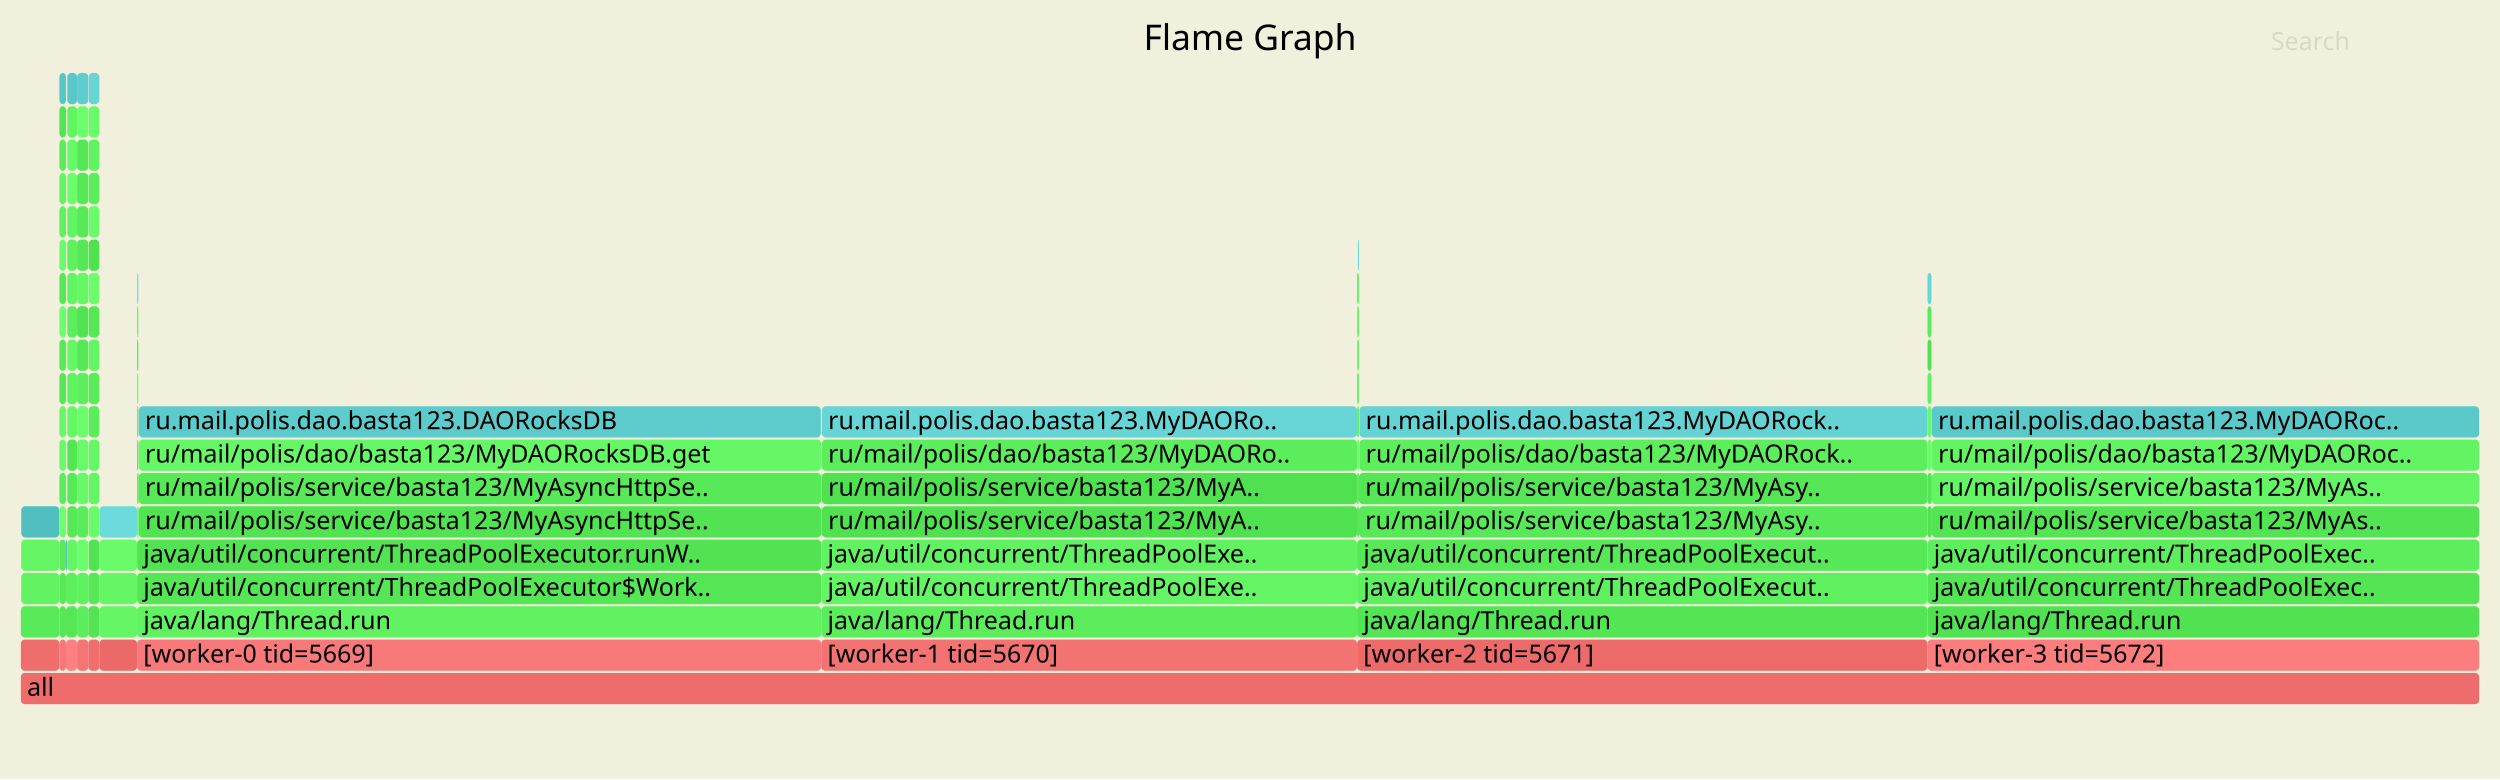
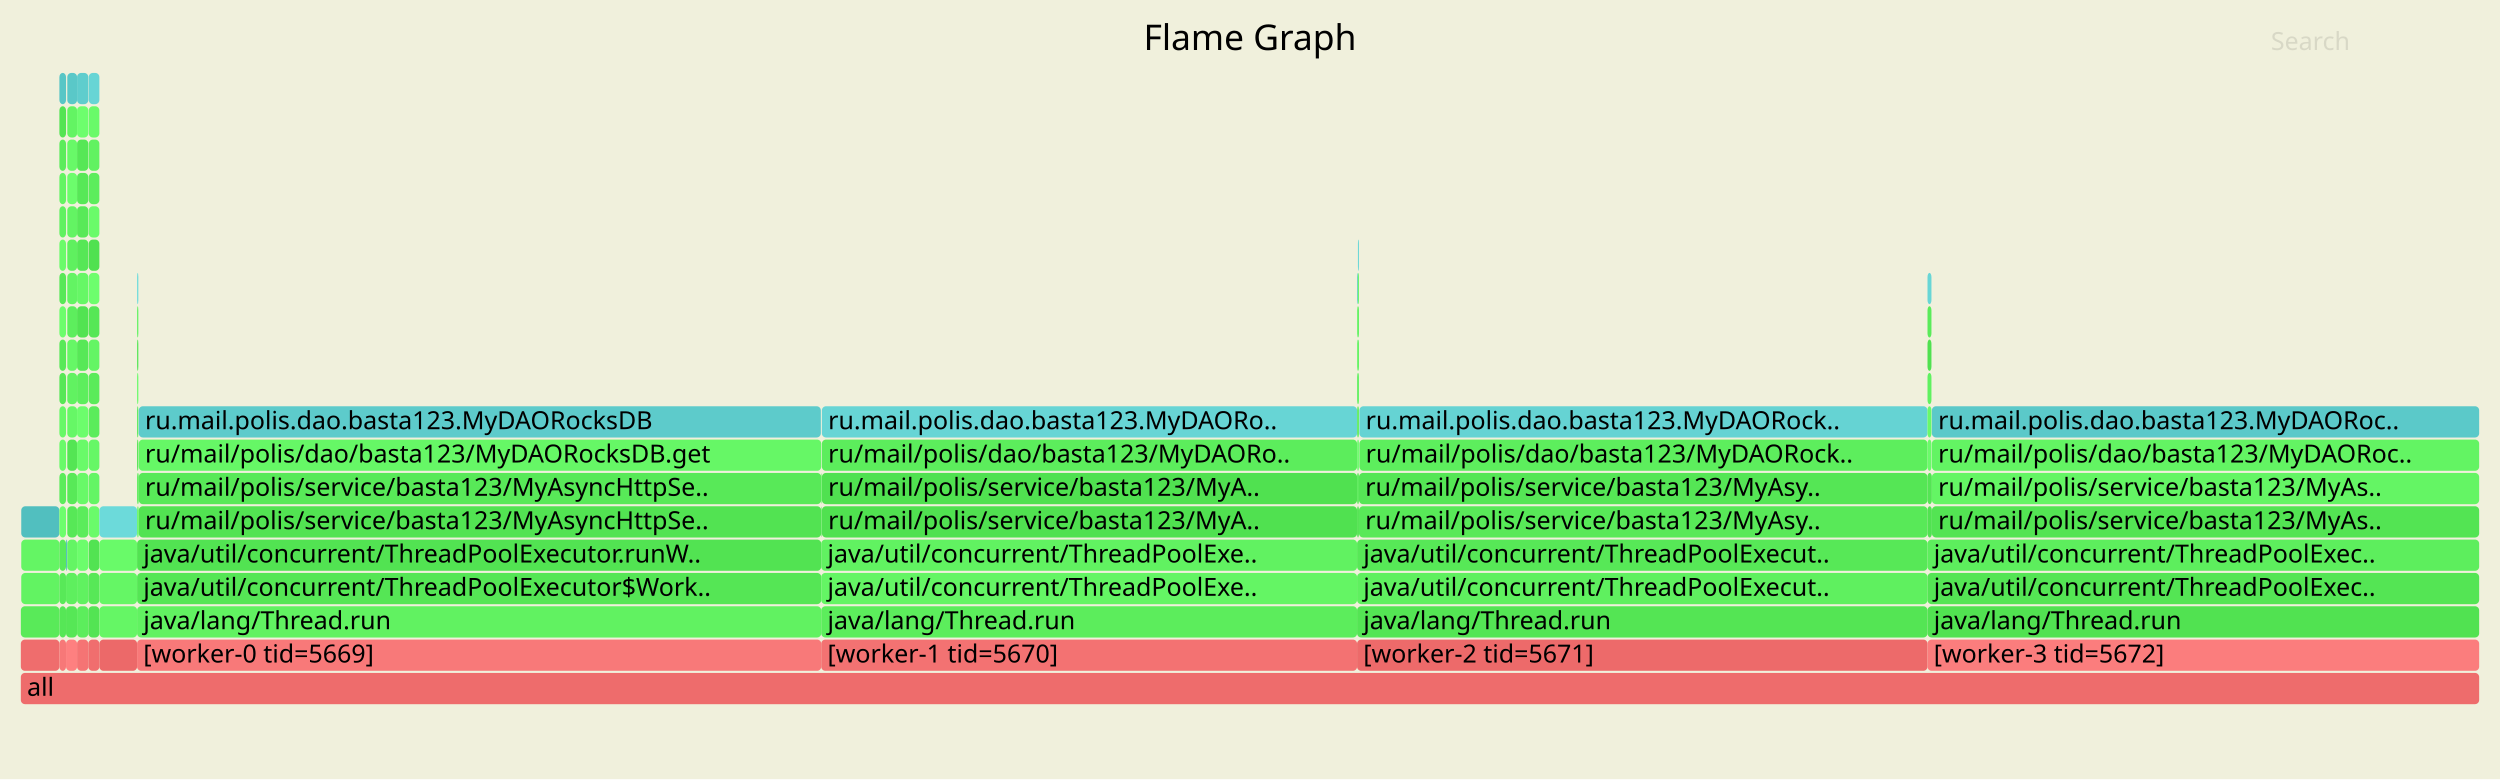
<svg xmlns="http://www.w3.org/2000/svg" version="1.1" width="1200" height="374" viewBox="0 0 1200 374">
  <style type="text/css">
	text { font-family:Verdana; font-size:12px; fill:rgb(0,0,0); }
	#search { opacity:0.1; cursor:pointer; }
	#search:hover, #search.show { opacity:1; }
	#subtitle { text-anchor:middle; font-color:rgb(160,160,160); }
	#title { text-anchor:middle; font-size:17px}
	#unzoom { cursor:pointer; }
	#frames &gt; *:hover { stroke:black; stroke-width:0.5; cursor:pointer; }
	.hide { display:none; }
	.parent { opacity:0.5; }
</style>
  <rect x="0" y="0" width="100%" height="100%" fill="rgb(240,240,220)" />
  <text id="title" x="600" y="24">Flame Graph</text>
  <text id="details" x="10" y="357"> </text>
  <text id="unzoom" x="10" y="24" class="hide">Reset Zoom</text>
  <text id="search" x="1090" y="24">Search</text>
  <text id="matched" x="1090" y="357"> </text>
  <g id="frames">
    <g>
      <rect x="10.0" y="323.0" width="1180.0" height="15" fill="#ee6c6c" rx="2" ry="2" />
      <text x="13.0" y="334.0">all</text>
    </g>
    <g>
      <rect x="10.0" y="307.0" width="18.5" height="15" fill="#ef6d6d" rx="2" ry="2" />
      <text x="13.0" y="318.0" />
    </g>
    <g>
      <rect x="10.0" y="291.0" width="18.5" height="15" fill="#59ea59" rx="2" ry="2" />
      <text x="13.0" y="302.0" />
    </g>
    <g>
      <rect x="10.2" y="275.0" width="18.3" height="15" fill="#62f362" rx="2" ry="2" />
      <text x="13.2" y="286.0" />
    </g>
    <g>
      <rect x="10.2" y="259.0" width="18.3" height="15" fill="#64f564" rx="2" ry="2" />
      <text x="13.2" y="270.0" />
    </g>
    <g>
      <rect x="10.2" y="243.0" width="18.3" height="15" fill="#51bfbf" rx="2" ry="2" />
      <text x="13.2" y="254.0" />
    </g>
    <g>
      <rect x="28.5" y="307.0" width="3.2" height="15" fill="#f77878" rx="2" ry="2" />
      <text x="31.5" y="318.0" />
    </g>
    <g>
      <rect x="28.5" y="291.0" width="3.2" height="15" fill="#56e756" rx="2" ry="2" />
      <text x="31.5" y="302.0" />
    </g>
    <g>
      <rect x="28.5" y="275.0" width="3.2" height="15" fill="#58e958" rx="2" ry="2" />
      <text x="31.5" y="286.0" />
    </g>
    <g>
      <rect x="28.5" y="259.0" width="3.2" height="15" fill="#59ea59" rx="2" ry="2" />
      <text x="31.5" y="270.0" />
    </g>
    <g>
      <rect x="28.5" y="243.0" width="3.2" height="15" fill="#6dfe6d" rx="2" ry="2" />
      <text x="31.5" y="254.0" />
    </g>
    <g>
      <rect x="28.5" y="227.0" width="3.2" height="15" fill="#5bec5b" rx="2" ry="2" />
      <text x="31.5" y="238.0" />
    </g>
    <g>
      <rect x="28.5" y="211.0" width="3.2" height="15" fill="#69fa69" rx="2" ry="2" />
      <text x="31.5" y="222.0" />
    </g>
    <g>
      <rect x="28.5" y="195.0" width="3.2" height="15" fill="#67f867" rx="2" ry="2" />
      <text x="31.5" y="206.0" />
    </g>
    <g>
      <rect x="28.5" y="179.0" width="3.2" height="15" fill="#56e756" rx="2" ry="2" />
      <text x="31.5" y="190.0" />
    </g>
    <g>
      <rect x="28.5" y="163.0" width="3.2" height="15" fill="#58e958" rx="2" ry="2" />
      <text x="31.5" y="174.0" />
    </g>
    <g>
      <rect x="28.5" y="147.0" width="3.2" height="15" fill="#6cfd6c" rx="2" ry="2" />
      <text x="31.5" y="158.0" />
    </g>
    <g>
      <rect x="28.5" y="131.0" width="3.2" height="15" fill="#57e857" rx="2" ry="2" />
      <text x="31.5" y="142.0" />
    </g>
    <g>
      <rect x="28.5" y="115.0" width="3.2" height="15" fill="#6afb6a" rx="2" ry="2" />
      <text x="31.5" y="126.0" />
    </g>
    <g>
      <rect x="28.5" y="99.0" width="3.2" height="15" fill="#60f160" rx="2" ry="2" />
      <text x="31.5" y="110.0" />
    </g>
    <g>
      <rect x="28.5" y="83.0" width="3.2" height="15" fill="#63f463" rx="2" ry="2" />
      <text x="31.5" y="94.0" />
    </g>
    <g>
      <rect x="28.5" y="67.0" width="3.2" height="15" fill="#5bec5b" rx="2" ry="2" />
      <text x="31.5" y="78.0" />
    </g>
    <g>
      <rect x="28.5" y="51.0" width="3.2" height="15" fill="#53e453" rx="2" ry="2" />
      <text x="31.5" y="62.0" />
    </g>
    <g>
      <rect x="28.5" y="35.0" width="3.2" height="15" fill="#58c6c6" rx="2" ry="2" />
      <text x="31.5" y="46.0" />
    </g>
    <g>
      <rect x="31.7" y="307.0" width="5.3" height="15" fill="#fe8080" rx="2" ry="2" />
      <text x="34.7" y="318.0" />
    </g>
    <g>
      <rect x="31.7" y="291.0" width="5.3" height="15" fill="#56e756" rx="2" ry="2" />
      <text x="34.7" y="302.0" />
    </g>
    <g>
      <rect x="31.7" y="275.0" width="5.3" height="15" fill="#5eef5e" rx="2" ry="2" />
      <text x="34.7" y="286.0" />
    </g>
    <g>
      <rect x="31.7" y="259.0" width="0.6" height="15" fill="#50bebe" rx="2" ry="2" />
      <text x="34.7" y="270.0" />
    </g>
    <g>
      <rect x="32.3" y="259.0" width="4.7" height="15" fill="#64f564" rx="2" ry="2" />
      <text x="35.3" y="270.0" />
    </g>
    <g>
      <rect x="32.3" y="243.0" width="4.7" height="15" fill="#57e857" rx="2" ry="2" />
      <text x="35.3" y="254.0" />
    </g>
    <g>
      <rect x="32.3" y="227.0" width="4.7" height="15" fill="#58e958" rx="2" ry="2" />
      <text x="35.3" y="238.0" />
    </g>
    <g>
      <rect x="32.3" y="211.0" width="4.7" height="15" fill="#54e554" rx="2" ry="2" />
      <text x="35.3" y="222.0" />
    </g>
    <g>
      <rect x="32.3" y="195.0" width="4.7" height="15" fill="#66f766" rx="2" ry="2" />
      <text x="35.3" y="206.0" />
    </g>
    <g>
      <rect x="32.3" y="179.0" width="4.7" height="15" fill="#61f261" rx="2" ry="2" />
      <text x="35.3" y="190.0" />
    </g>
    <g>
      <rect x="32.3" y="163.0" width="4.7" height="15" fill="#66f766" rx="2" ry="2" />
      <text x="35.3" y="174.0" />
    </g>
    <g>
      <rect x="32.3" y="147.0" width="4.7" height="15" fill="#5dee5d" rx="2" ry="2" />
      <text x="35.3" y="158.0" />
    </g>
    <g>
      <rect x="32.3" y="131.0" width="4.7" height="15" fill="#63f463" rx="2" ry="2" />
      <text x="35.3" y="142.0" />
    </g>
    <g>
      <rect x="32.3" y="115.0" width="4.7" height="15" fill="#5ff05f" rx="2" ry="2" />
      <text x="35.3" y="126.0" />
    </g>
    <g>
      <rect x="32.3" y="99.0" width="4.7" height="15" fill="#63f463" rx="2" ry="2" />
      <text x="35.3" y="110.0" />
    </g>
    <g>
      <rect x="32.3" y="83.0" width="4.7" height="15" fill="#6cfd6c" rx="2" ry="2" />
      <text x="35.3" y="94.0" />
    </g>
    <g>
      <rect x="32.3" y="67.0" width="4.7" height="15" fill="#68f968" rx="2" ry="2" />
      <text x="35.3" y="78.0" />
    </g>
    <g>
      <rect x="32.3" y="51.0" width="4.7" height="15" fill="#63f463" rx="2" ry="2" />
      <text x="35.3" y="62.0" />
    </g>
    <g>
      <rect x="32.3" y="35.0" width="4.7" height="15" fill="#5ac8c8" rx="2" ry="2" />
      <text x="35.3" y="46.0" />
    </g>
    <g>
      <rect x="37.0" y="307.0" width="5.4" height="15" fill="#f57474" rx="2" ry="2" />
      <text x="40.0" y="318.0" />
    </g>
    <g>
      <rect x="37.0" y="291.0" width="5.4" height="15" fill="#5ced5c" rx="2" ry="2" />
      <text x="40.0" y="302.0" />
    </g>
    <g>
      <rect x="37.0" y="275.0" width="5.4" height="15" fill="#60f160" rx="2" ry="2" />
      <text x="40.0" y="286.0" />
    </g>
    <g>
      <rect x="37.0" y="259.0" width="5.4" height="15" fill="#6cfd6c" rx="2" ry="2" />
      <text x="40.0" y="270.0" />
    </g>
    <g>
      <rect x="37.0" y="243.0" width="5.4" height="15" fill="#5bec5b" rx="2" ry="2" />
      <text x="40.0" y="254.0" />
    </g>
    <g>
      <rect x="37.0" y="227.0" width="5.4" height="15" fill="#68f968" rx="2" ry="2" />
      <text x="40.0" y="238.0" />
    </g>
    <g>
      <rect x="37.0" y="211.0" width="5.4" height="15" fill="#69fa69" rx="2" ry="2" />
      <text x="40.0" y="222.0" />
    </g>
    <g>
      <rect x="37.0" y="195.0" width="5.4" height="15" fill="#6cfd6c" rx="2" ry="2" />
      <text x="40.0" y="206.0" />
    </g>
    <g>
      <rect x="37.0" y="179.0" width="5.4" height="15" fill="#5dee5d" rx="2" ry="2" />
      <text x="40.0" y="190.0" />
    </g>
    <g>
      <rect x="37.0" y="163.0" width="5.4" height="15" fill="#57e857" rx="2" ry="2" />
      <text x="40.0" y="174.0" />
    </g>
    <g>
      <rect x="37.0" y="147.0" width="5.4" height="15" fill="#52e352" rx="2" ry="2" />
      <text x="40.0" y="158.0" />
    </g>
    <g>
      <rect x="37.0" y="131.0" width="5.4" height="15" fill="#66f766" rx="2" ry="2" />
      <text x="40.0" y="142.0" />
    </g>
    <g>
      <rect x="37.0" y="115.0" width="5.4" height="15" fill="#56e756" rx="2" ry="2" />
      <text x="40.0" y="126.0" />
    </g>
    <g>
      <rect x="37.0" y="99.0" width="5.4" height="15" fill="#58e958" rx="2" ry="2" />
      <text x="40.0" y="110.0" />
    </g>
    <g>
      <rect x="37.0" y="83.0" width="5.4" height="15" fill="#57e857" rx="2" ry="2" />
      <text x="40.0" y="94.0" />
    </g>
    <g>
      <rect x="37.0" y="67.0" width="5.4" height="15" fill="#56e756" rx="2" ry="2" />
      <text x="40.0" y="78.0" />
    </g>
    <g>
      <rect x="37.0" y="51.0" width="5.4" height="15" fill="#6dfe6d" rx="2" ry="2" />
      <text x="40.0" y="62.0" />
    </g>
    <g>
      <rect x="37.0" y="35.0" width="5.4" height="15" fill="#5fcdcd" rx="2" ry="2" />
      <text x="40.0" y="46.0" />
    </g>
    <g>
      <rect x="42.4" y="307.0" width="5.3" height="15" fill="#f06e6e" rx="2" ry="2" />
      <text x="45.4" y="318.0" />
    </g>
    <g>
      <rect x="42.4" y="291.0" width="5.3" height="15" fill="#53e453" rx="2" ry="2" />
      <text x="45.4" y="302.0" />
    </g>
    <g>
      <rect x="42.4" y="275.0" width="5.3" height="15" fill="#57e857" rx="2" ry="2" />
      <text x="45.4" y="286.0" />
    </g>
    <g>
      <rect x="42.6" y="259.0" width="5.1" height="15" fill="#52e352" rx="2" ry="2" />
      <text x="45.6" y="270.0" />
    </g>
    <g>
      <rect x="42.6" y="243.0" width="5.1" height="15" fill="#6afb6a" rx="2" ry="2" />
      <text x="45.6" y="254.0" />
    </g>
    <g>
      <rect x="42.6" y="227.0" width="5.1" height="15" fill="#64f564" rx="2" ry="2" />
      <text x="45.6" y="238.0" />
    </g>
    <g>
      <rect x="42.6" y="211.0" width="5.1" height="15" fill="#66f766" rx="2" ry="2" />
      <text x="45.6" y="222.0" />
    </g>
    <g>
      <rect x="42.6" y="195.0" width="5.1" height="15" fill="#5bec5b" rx="2" ry="2" />
      <text x="45.6" y="206.0" />
    </g>
    <g>
      <rect x="42.6" y="179.0" width="5.1" height="15" fill="#5aeb5a" rx="2" ry="2" />
      <text x="45.6" y="190.0" />
    </g>
    <g>
      <rect x="42.6" y="163.0" width="5.1" height="15" fill="#64f564" rx="2" ry="2" />
      <text x="45.6" y="174.0" />
    </g>
    <g>
      <rect x="42.6" y="147.0" width="5.1" height="15" fill="#56e756" rx="2" ry="2" />
      <text x="45.6" y="158.0" />
    </g>
    <g>
      <rect x="42.6" y="131.0" width="5.1" height="15" fill="#6dfe6d" rx="2" ry="2" />
      <text x="45.6" y="142.0" />
    </g>
    <g>
      <rect x="42.6" y="115.0" width="5.1" height="15" fill="#50e150" rx="2" ry="2" />
      <text x="45.6" y="126.0" />
    </g>
    <g>
      <rect x="42.6" y="99.0" width="5.1" height="15" fill="#6afb6a" rx="2" ry="2" />
      <text x="45.6" y="110.0" />
    </g>
    <g>
      <rect x="42.6" y="83.0" width="5.1" height="15" fill="#5ced5c" rx="2" ry="2" />
      <text x="45.6" y="94.0" />
    </g>
    <g>
      <rect x="42.6" y="67.0" width="5.1" height="15" fill="#61f261" rx="2" ry="2" />
      <text x="45.6" y="78.0" />
    </g>
    <g>
      <rect x="42.6" y="51.0" width="5.1" height="15" fill="#69fa69" rx="2" ry="2" />
      <text x="45.6" y="62.0" />
    </g>
    <g>
      <rect x="42.6" y="35.0" width="5.1" height="15" fill="#67d5d5" rx="2" ry="2" />
      <text x="45.6" y="46.0" />
    </g>
    <g>
      <rect x="47.7" y="307.0" width="18.1" height="15" fill="#ec6969" rx="2" ry="2" />
      <text x="50.7" y="318.0" />
    </g>
    <g>
      <rect x="47.7" y="291.0" width="18.1" height="15" fill="#65f665" rx="2" ry="2" />
      <text x="50.7" y="302.0" />
    </g>
    <g>
      <rect x="47.7" y="275.0" width="18.1" height="15" fill="#65f665" rx="2" ry="2" />
      <text x="50.7" y="286.0" />
    </g>
    <g>
      <rect x="47.7" y="259.0" width="18.1" height="15" fill="#69fa69" rx="2" ry="2" />
      <text x="50.7" y="270.0" />
    </g>
    <g>
      <rect x="47.7" y="243.0" width="18.1" height="15" fill="#6cdada" rx="2" ry="2" />
      <text x="50.7" y="254.0" />
    </g>
    <g>
      <rect x="65.8" y="307.0" width="328.4" height="15" fill="#f87979" rx="2" ry="2" />
      <text x="68.8" y="318.0">[worker-0 tid=5669]</text>
    </g>
    <g>
      <rect x="65.8" y="291.0" width="328.4" height="15" fill="#61f261" rx="2" ry="2" />
      <text x="68.8" y="302.0">java/lang/Thread.run</text>
    </g>
    <g>
      <rect x="65.8" y="275.0" width="328.4" height="15" fill="#55e655" rx="2" ry="2" />
      <text x="68.8" y="286.0">java/util/concurrent/ThreadPoolExecutor$Work..</text>
    </g>
    <g>
      <rect x="65.8" y="259.0" width="328.4" height="15" fill="#52e352" rx="2" ry="2" />
      <text x="68.8" y="270.0">java/util/concurrent/ThreadPoolExecutor.runW..</text>
    </g>
    <g>
      <rect x="65.8" y="243.0" width="0.8" height="15" fill="#68f968" rx="2" ry="2" />
      <text x="68.8" y="254.0" />
    </g>
    <g>
      <rect x="65.8" y="227.0" width="0.8" height="15" fill="#5bec5b" rx="2" ry="2" />
      <text x="68.8" y="238.0" />
    </g>
    <g>
      <rect x="65.8" y="211.0" width="0.6" height="15" fill="#52e352" rx="2" ry="2" />
      <text x="68.8" y="222.0" />
    </g>
    <g>
      <rect x="65.8" y="195.0" width="0.6" height="15" fill="#59ea59" rx="2" ry="2" />
      <text x="68.8" y="206.0" />
    </g>
    <g>
      <rect x="65.8" y="179.0" width="0.6" height="15" fill="#6afb6a" rx="2" ry="2" />
      <text x="68.8" y="190.0" />
    </g>
    <g>
      <rect x="65.8" y="163.0" width="0.6" height="15" fill="#55e655" rx="2" ry="2" />
      <text x="68.8" y="174.0" />
    </g>
    <g>
      <rect x="65.8" y="147.0" width="0.6" height="15" fill="#61f261" rx="2" ry="2" />
      <text x="68.8" y="158.0" />
    </g>
    <g>
      <rect x="65.8" y="131.0" width="0.6" height="15" fill="#6ddbdb" rx="2" ry="2" />
      <text x="68.8" y="142.0" />
    </g>
    <g>
      <rect x="66.6" y="243.0" width="327.6" height="15" fill="#52e352" rx="2" ry="2" />
      <text x="69.6" y="254.0">ru/mail/polis/service/basta123/MyAsyncHttpSe..</text>
    </g>
    <g>
      <rect x="66.6" y="227.0" width="327.6" height="15" fill="#58e958" rx="2" ry="2" />
      <text x="69.6" y="238.0">ru/mail/polis/service/basta123/MyAsyncHttpSe..</text>
    </g>
    <g>
      <rect x="66.6" y="211.0" width="327.6" height="15" fill="#66f766" rx="2" ry="2" />
      <text x="69.6" y="222.0">ru/mail/polis/dao/basta123/MyDAORocksDB.get</text>
    </g>
    <g>
      <rect x="66.6" y="195.0" width="327.4" height="15" fill="#5dcbcb" rx="2" ry="2" />
-       <text x="69.6" y="206.0">ru.mail.polis.dao.basta123.DAORocksDB</text>
+       <text x="69.6" y="206.0">ru.mail.polis.dao.basta123.MyDAORocksDB</text>
    </g>
    <g>
      <rect x="394.2" y="307.0" width="257.2" height="15" fill="#f37272" rx="2" ry="2" />
      <text x="397.2" y="318.0">[worker-1 tid=5670]</text>
    </g>
    <g>
      <rect x="394.2" y="291.0" width="257.2" height="15" fill="#5ced5c" rx="2" ry="2" />
      <text x="397.2" y="302.0">java/lang/Thread.run</text>
    </g>
    <g>
      <rect x="394.2" y="275.0" width="257.2" height="15" fill="#64f564" rx="2" ry="2" />
      <text x="397.2" y="286.0">java/util/concurrent/ThreadPoolExe..</text>
    </g>
    <g>
      <rect x="394.2" y="259.0" width="257.2" height="15" fill="#61f261" rx="2" ry="2" />
      <text x="397.2" y="270.0">java/util/concurrent/ThreadPoolExe..</text>
    </g>
    <g>
      <rect x="394.2" y="243.0" width="0.3" height="15" fill="#5ced5c" rx="2" ry="2" />
      <text x="397.2" y="254.0" />
    </g>
    <g>
      <rect x="394.2" y="227.0" width="0.3" height="15" fill="#61f261" rx="2" ry="2" />
      <text x="397.2" y="238.0" />
    </g>
    <g>
      <rect x="394.5" y="243.0" width="256.9" height="15" fill="#50e150" rx="2" ry="2" />
      <text x="397.5" y="254.0">ru/mail/polis/service/basta123/MyA..</text>
    </g>
    <g>
      <rect x="394.5" y="227.0" width="256.9" height="15" fill="#50e150" rx="2" ry="2" />
      <text x="397.5" y="238.0">ru/mail/polis/service/basta123/MyA..</text>
    </g>
    <g>
      <rect x="394.5" y="211.0" width="256.9" height="15" fill="#5ced5c" rx="2" ry="2" />
      <text x="397.5" y="222.0">ru/mail/polis/dao/basta123/MyDAORo..</text>
    </g>
    <g>
      <rect x="394.5" y="195.0" width="256.9" height="15" fill="#67d5d5" rx="2" ry="2" />
      <text x="397.5" y="206.0">ru.mail.polis.dao.basta123.MyDAORo..</text>
    </g>
    <g>
      <rect x="651.4" y="307.0" width="273.8" height="15" fill="#ed6a6a" rx="2" ry="2" />
      <text x="654.4" y="318.0">[worker-2 tid=5671]</text>
    </g>
    <g>
      <rect x="651.4" y="291.0" width="273.8" height="15" fill="#54e554" rx="2" ry="2" />
      <text x="654.4" y="302.0">java/lang/Thread.run</text>
    </g>
    <g>
      <rect x="651.4" y="275.0" width="273.8" height="15" fill="#5ff05f" rx="2" ry="2" />
      <text x="654.4" y="286.0">java/util/concurrent/ThreadPoolExecut..</text>
    </g>
    <g>
      <rect x="651.4" y="259.0" width="273.8" height="15" fill="#57e857" rx="2" ry="2" />
      <text x="654.4" y="270.0">java/util/concurrent/ThreadPoolExecut..</text>
    </g>
    <g>
      <rect x="651.4" y="243.0" width="0.9" height="15" fill="#52e352" rx="2" ry="2" />
      <text x="654.4" y="254.0" />
    </g>
    <g>
      <rect x="651.4" y="227.0" width="0.9" height="15" fill="#59ea59" rx="2" ry="2" />
      <text x="654.4" y="238.0" />
    </g>
    <g>
      <rect x="651.4" y="211.0" width="0.4" height="15" fill="#69fa69" rx="2" ry="2" />
      <text x="654.4" y="222.0" />
    </g>
    <g>
      <rect x="651.4" y="195.0" width="0.4" height="15" fill="#57e857" rx="2" ry="2" />
      <text x="654.4" y="206.0" />
    </g>
    <g>
      <rect x="651.4" y="179.0" width="0.4" height="15" fill="#5ced5c" rx="2" ry="2" />
      <text x="654.4" y="190.0" />
    </g>
    <g>
      <rect x="651.4" y="163.0" width="0.4" height="15" fill="#64f564" rx="2" ry="2" />
      <text x="654.4" y="174.0" />
    </g>
    <g>
      <rect x="651.4" y="147.0" width="0.4" height="15" fill="#63f463" rx="2" ry="2" />
      <text x="654.4" y="158.0" />
    </g>
    <g>
      <rect x="651.4" y="131.0" width="0.4" height="15" fill="#5ecccc" rx="2" ry="2" />
      <text x="654.4" y="142.0" />
    </g>
    <g>
      <rect x="651.8" y="211.0" width="0.5" height="15" fill="#6dfe6d" rx="2" ry="2" />
      <text x="654.8" y="222.0" />
    </g>
    <g>
      <rect x="651.8" y="195.0" width="0.5" height="15" fill="#60f160" rx="2" ry="2" />
      <text x="654.8" y="206.0" />
    </g>
    <g>
      <rect x="651.8" y="179.0" width="0.5" height="15" fill="#63f463" rx="2" ry="2" />
      <text x="654.8" y="190.0" />
    </g>
    <g>
      <rect x="651.8" y="163.0" width="0.5" height="15" fill="#61f261" rx="2" ry="2" />
      <text x="654.8" y="174.0" />
    </g>
    <g>
      <rect x="651.8" y="147.0" width="0.5" height="15" fill="#60f160" rx="2" ry="2" />
      <text x="654.8" y="158.0" />
    </g>
    <g>
      <rect x="651.8" y="131.0" width="0.5" height="15" fill="#66f766" rx="2" ry="2" />
      <text x="654.8" y="142.0" />
    </g>
    <g>
      <rect x="651.8" y="115.0" width="0.5" height="15" fill="#69d7d7" rx="2" ry="2" />
      <text x="654.8" y="126.0" />
    </g>
    <g>
      <rect x="652.3" y="243.0" width="272.9" height="15" fill="#58e958" rx="2" ry="2" />
      <text x="655.3" y="254.0">ru/mail/polis/service/basta123/MyAsy..</text>
    </g>
    <g>
      <rect x="652.3" y="227.0" width="272.9" height="15" fill="#55e655" rx="2" ry="2" />
      <text x="655.3" y="238.0">ru/mail/polis/service/basta123/MyAsy..</text>
    </g>
    <g>
      <rect x="652.5" y="211.0" width="272.7" height="15" fill="#5dee5d" rx="2" ry="2" />
      <text x="655.5" y="222.0">ru/mail/polis/dao/basta123/MyDAORock..</text>
    </g>
    <g>
      <rect x="652.5" y="195.0" width="272.7" height="15" fill="#65d3d3" rx="2" ry="2" />
      <text x="655.5" y="206.0">ru.mail.polis.dao.basta123.MyDAORock..</text>
    </g>
    <g>
      <rect x="925.2" y="307.0" width="264.8" height="15" fill="#fb7d7d" rx="2" ry="2" />
      <text x="928.2" y="318.0">[worker-3 tid=5672]</text>
    </g>
    <g>
      <rect x="925.2" y="291.0" width="264.8" height="15" fill="#51e251" rx="2" ry="2" />
      <text x="928.2" y="302.0">java/lang/Thread.run</text>
    </g>
    <g>
      <rect x="925.2" y="275.0" width="264.8" height="15" fill="#54e554" rx="2" ry="2" />
      <text x="928.2" y="286.0">java/util/concurrent/ThreadPoolExec..</text>
    </g>
    <g>
      <rect x="925.2" y="259.0" width="264.8" height="15" fill="#5dee5d" rx="2" ry="2" />
      <text x="928.2" y="270.0">java/util/concurrent/ThreadPoolExec..</text>
    </g>
    <g>
      <rect x="925.2" y="243.0" width="2.1" height="15" fill="#51e251" rx="2" ry="2" />
      <text x="928.2" y="254.0" />
    </g>
    <g>
      <rect x="925.2" y="227.0" width="2.1" height="15" fill="#54e554" rx="2" ry="2" />
      <text x="928.2" y="238.0" />
    </g>
    <g>
      <rect x="925.2" y="211.0" width="1.9" height="15" fill="#6afb6a" rx="2" ry="2" />
      <text x="928.2" y="222.0" />
    </g>
    <g>
      <rect x="925.2" y="195.0" width="1.9" height="15" fill="#69fa69" rx="2" ry="2" />
      <text x="928.2" y="206.0" />
    </g>
    <g>
      <rect x="925.2" y="179.0" width="1.9" height="15" fill="#60f160" rx="2" ry="2" />
      <text x="928.2" y="190.0" />
    </g>
    <g>
      <rect x="925.2" y="163.0" width="1.9" height="15" fill="#50e150" rx="2" ry="2" />
      <text x="928.2" y="174.0" />
    </g>
    <g>
      <rect x="925.2" y="147.0" width="1.9" height="15" fill="#5aeb5a" rx="2" ry="2" />
      <text x="928.2" y="158.0" />
    </g>
    <g>
      <rect x="925.2" y="131.0" width="1.9" height="15" fill="#68d6d6" rx="2" ry="2" />
      <text x="928.2" y="142.0" />
    </g>
    <g>
      <rect x="927.3" y="243.0" width="262.7" height="15" fill="#53e453" rx="2" ry="2" />
      <text x="930.3" y="254.0">ru/mail/polis/service/basta123/MyAs..</text>
    </g>
    <g>
      <rect x="927.3" y="227.0" width="262.7" height="15" fill="#64f564" rx="2" ry="2" />
      <text x="930.3" y="238.0">ru/mail/polis/service/basta123/MyAs..</text>
    </g>
    <g>
      <rect x="927.3" y="211.0" width="262.7" height="15" fill="#63f463" rx="2" ry="2" />
      <text x="930.3" y="222.0">ru/mail/polis/dao/basta123/MyDAORoc..</text>
    </g>
    <g>
      <rect x="927.3" y="195.0" width="262.7" height="15" fill="#5bc9c9" rx="2" ry="2" />
      <text x="930.3" y="206.0">ru.mail.polis.dao.basta123.MyDAORoc..</text>
    </g>
  </g>
</svg>
